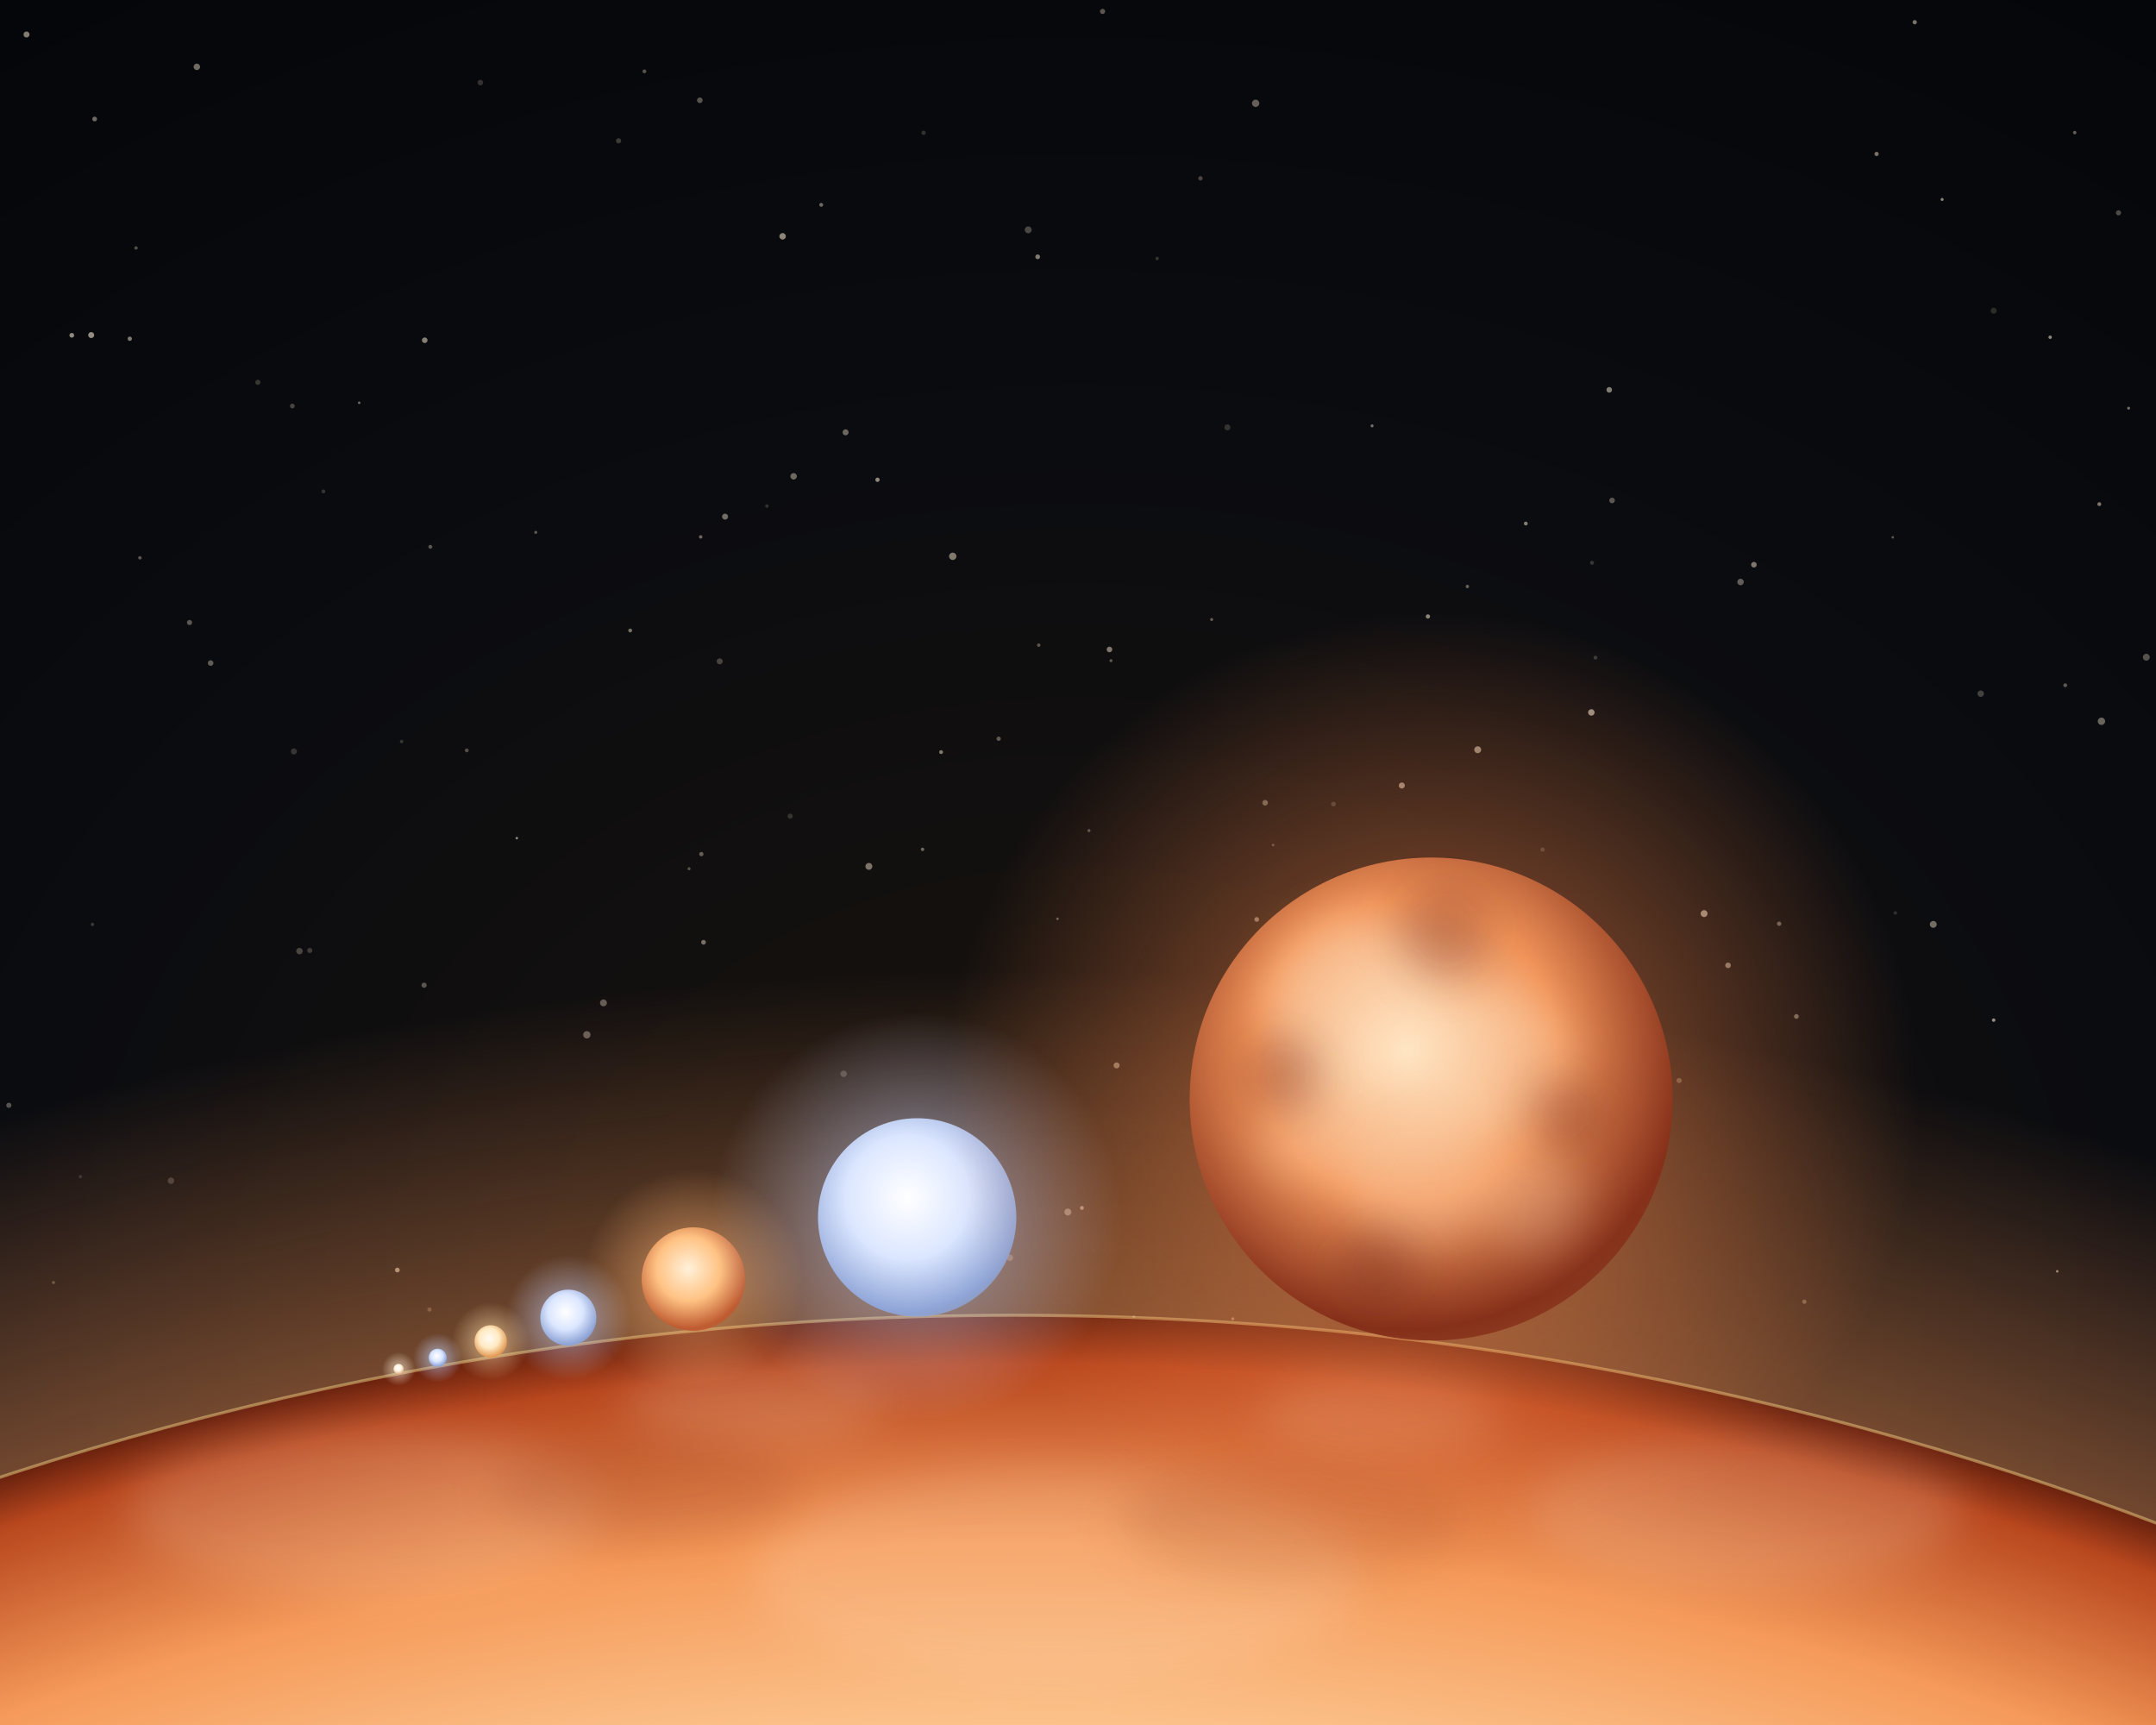
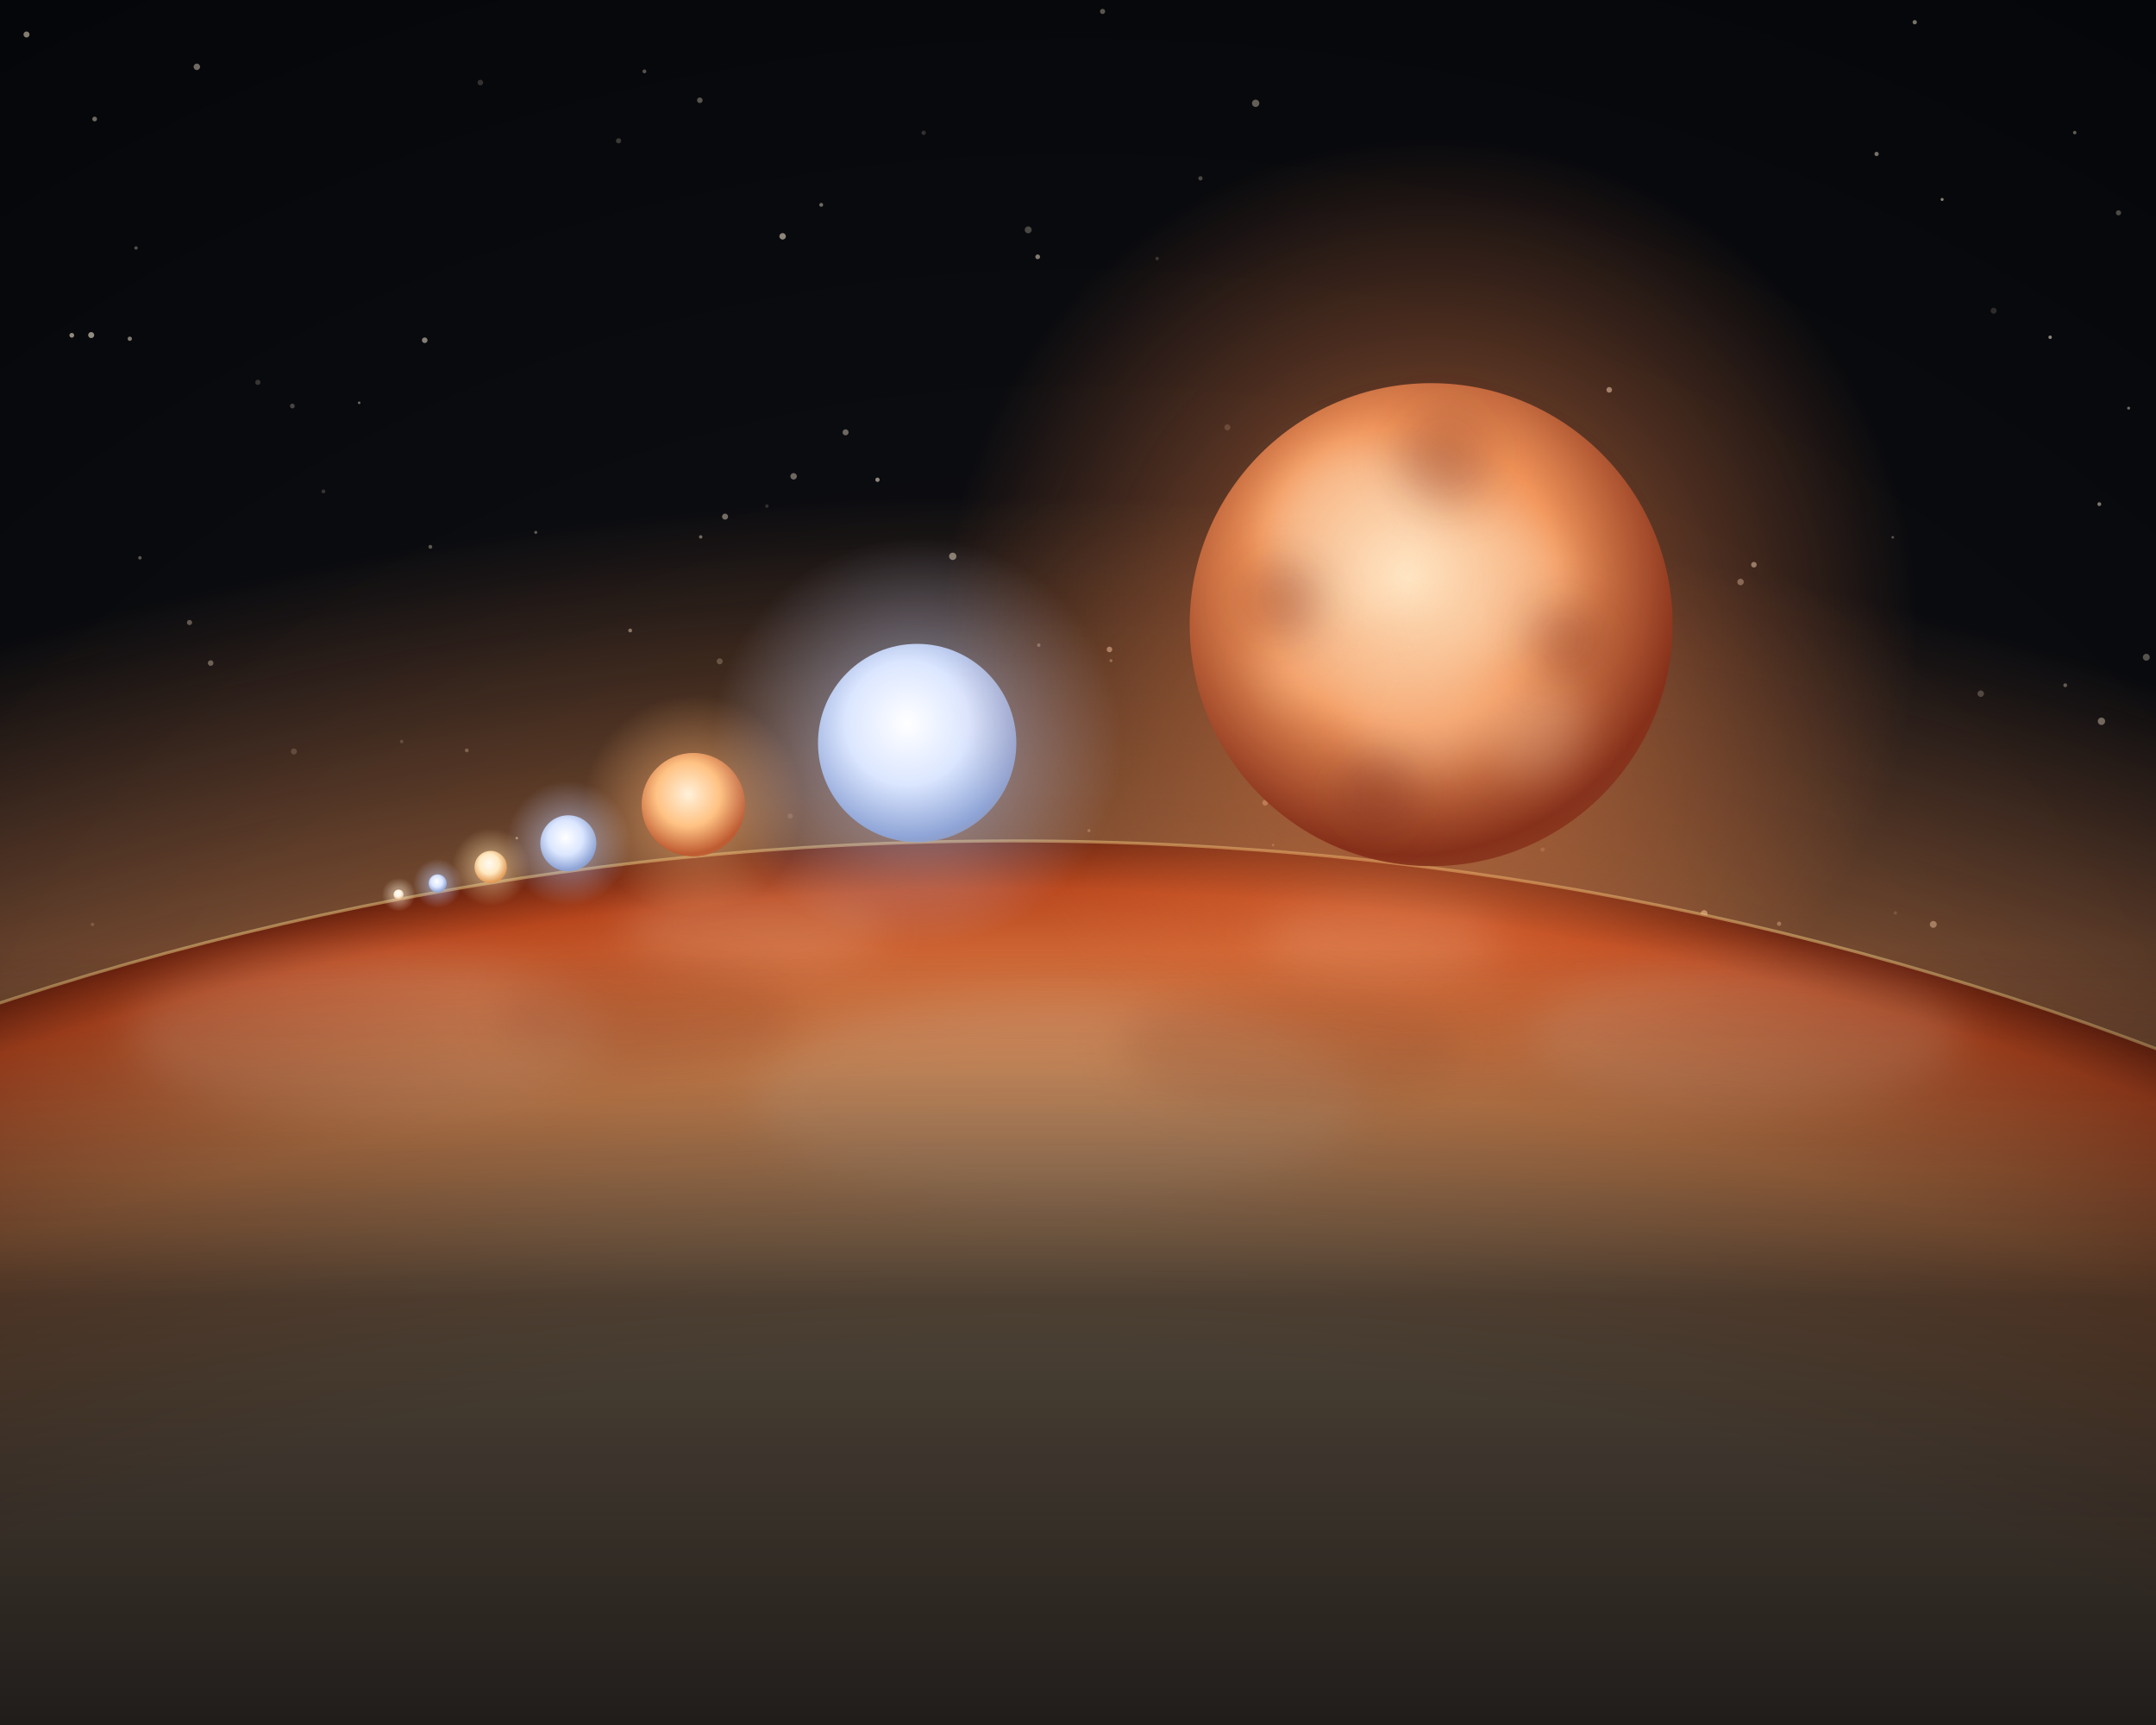
<svg xmlns="http://www.w3.org/2000/svg" width="1000" height="800" viewBox="0 0 1000 800" fill="none">
  <defs>
    <radialGradient id="sky" cx=".5" cy=".75" r=".9">
      <stop stop-color="#1a130d" />
      <stop offset=".55" stop-color="#0b0c10" />
      <stop offset="1" stop-color="#050609" />
    </radialGradient>
    <radialGradient id="f-blue" cx=".45" cy=".4" r=".62">
      <stop stop-color="#ffffff" />
      <stop offset=".5" stop-color="#dbe6ff" />
      <stop offset=".93" stop-color="#8ea4d6" />
      <stop offset="1" stop-color="#8ea4d6" stop-opacity=".8" />
    </radialGradient>
    <radialGradient id="g-blue">
      <stop offset=".42" stop-color="#c4d4ff" stop-opacity=".38" />
      <stop offset="1" stop-color="#c4d4ff" stop-opacity="0" />
    </radialGradient>
    <radialGradient id="f-white" cx=".45" cy=".4" r=".62">
      <stop stop-color="#ffffff" />
      <stop offset=".5" stop-color="#fff4e4" />
      <stop offset=".93" stop-color="#e2b484" />
      <stop offset="1" stop-color="#e2b484" stop-opacity=".8" />
    </radialGradient>
    <radialGradient id="g-white">
      <stop offset=".42" stop-color="#fff1dc" stop-opacity=".38" />
      <stop offset="1" stop-color="#fff1dc" stop-opacity="0" />
    </radialGradient>
    <radialGradient id="f-sun" cx=".45" cy=".4" r=".62">
      <stop stop-color="#fffbf2" />
      <stop offset=".5" stop-color="#ffe9c2" />
      <stop offset=".93" stop-color="#e39a55" />
      <stop offset="1" stop-color="#e39a55" stop-opacity=".8" />
    </radialGradient>
    <radialGradient id="g-sun">
      <stop offset=".42" stop-color="#ffe2b0" stop-opacity=".38" />
      <stop offset="1" stop-color="#ffe2b0" stop-opacity="0" />
    </radialGradient>
    <radialGradient id="f-orange" cx=".45" cy=".4" r=".62">
      <stop stop-color="#fff1da" />
      <stop offset=".5" stop-color="#ffc283" />
      <stop offset=".93" stop-color="#bf5b31" />
      <stop offset="1" stop-color="#bf5b31" stop-opacity=".8" />
    </radialGradient>
    <radialGradient id="g-orange">
      <stop offset=".42" stop-color="#ffb878" stop-opacity=".38" />
      <stop offset="1" stop-color="#ffb878" stop-opacity="0" />
    </radialGradient>
    <radialGradient id="f-red" cx=".45" cy=".4" r=".62">
      <stop stop-color="#ffe4c2" />
      <stop offset=".5" stop-color="#f2955a" />
      <stop offset=".93" stop-color="#86301a" />
      <stop offset="1" stop-color="#86301a" stop-opacity=".8" />
    </radialGradient>
    <radialGradient id="g-red">
      <stop offset=".42" stop-color="#ff8a4c" stop-opacity=".38" />
      <stop offset="1" stop-color="#ff8a4c" stop-opacity="0" />
    </radialGradient>
    <filter id="soft" x="-50%" y="-50%" width="200%" height="200%">
      <feGaussianBlur stdDeviation="10" />
    </filter>
    <radialGradient id="ground" cx="470" cy="2110" r="1500" gradientUnits="userSpaceOnUse">
      <stop offset=".84" stop-color="#ffd9a6" />
      <stop offset=".93" stop-color="#f59a5a" />
      <stop offset=".985" stop-color="#b8471e" />
      <stop offset="1" stop-color="#6a220e" />
    </radialGradient>
    <radialGradient id="haze" cx="470" cy="2110" r="1660" gradientUnits="userSpaceOnUse">
      <stop offset="0.904" stop-color="#ff9a5a" stop-opacity=".42" />
      <stop offset="1" stop-color="#ff9a5a" stop-opacity="0" />
    </radialGradient>
+     <linearGradient id="foot" x1="0" y1="440" x2="0" y2="800" gradientUnits="userSpaceOnUse">
+       <stop stop-color="#08080b" stop-opacity="0" />
+       <stop offset=".45" stop-color="#08080b" stop-opacity=".72" />
+       <stop offset="1" stop-color="#08080b" stop-opacity=".9" />
+     </linearGradient>
    <clipPath id="disc">
      <circle cx="470" cy="2110" r="1500" />
    </clipPath>
  </defs>
  <path fill="url(#sky)" d="M0 0h1000v800H0z" />
  <circle cx="368.1" cy="220.9" r="1.5" fill="#f3e6cf" opacity="0.42" />
  <circle cx="661.7" cy="531.3" r="1.4" fill="#f3e6cf" opacity="0.26" />
  <circle cx="24.8" cy="594.8" r="0.7" fill="#f3e6cf" opacity="0.29" />
  <circle cx="536.7" cy="119.9" r="0.8" fill="#f3e6cf" opacity="0.19" />
  <circle cx="556.8" cy="82.7" r="1.0" fill="#f3e6cf" opacity="0.28" />
  <circle cx="682.9" cy="541.0" r="1.1" fill="#f3e6cf" opacity="0.48" />
  <circle cx="42.3" cy="155.4" r="1.4" fill="#f3e6cf" opacity="0.59" />
  <circle cx="888.1" cy="10.3" r="1.0" fill="#f3e6cf" opacity="0.48" />
  <circle cx="490.5" cy="426.1" r="0.6" fill="#f3e6cf" opacity="0.37" />
  <circle cx="684.7" cy="538.2" r="0.9" fill="#f3e6cf" opacity="0.53" />
  <circle cx="962.3" cy="61.5" r="0.8" fill="#f3e6cf" opacity="0.39" />
  <circle cx="682.7" cy="481.7" r="1.7" fill="#f3e6cf" opacity="0.52" />
  <circle cx="790.4" cy="423.7" r="1.6" fill="#f3e6cf" opacity="0.57" />
  <circle cx="325.0" cy="249.0" r="0.8" fill="#f3e6cf" opacity="0.42" />
  <circle cx="707.7" cy="242.8" r="0.9" fill="#f3e6cf" opacity="0.52" />
  <circle cx="476.9" cy="106.6" r="1.6" fill="#f3e6cf" opacity="0.28" />
  <circle cx="363.0" cy="109.6" r="1.5" fill="#f3e6cf" opacity="0.56" />
  <circle cx="138.9" cy="441.1" r="1.5" fill="#f3e6cf" opacity="0.26" />
  <circle cx="973.7" cy="233.8" r="0.9" fill="#f3e6cf" opacity="0.49" />
  <circle cx="427.9" cy="393.9" r="0.8" fill="#f3e6cf" opacity="0.41" />
  <circle cx="4.1" cy="512.6" r="1.2" fill="#f3e6cf" opacity="0.33" />
  <circle cx="813.5" cy="261.9" r="1.3" fill="#f3e6cf" opacity="0.49" />
  <circle cx="680.6" cy="272.0" r="0.8" fill="#f3e6cf" opacity="0.38" />
  <circle cx="336.3" cy="239.6" r="1.4" fill="#f3e6cf" opacity="0.44" />
  <circle cx="609.2" cy="500.4" r="0.8" fill="#f3e6cf" opacity="0.17" />
  <circle cx="501.8" cy="560.2" r="0.9" fill="#f3e6cf" opacity="0.56" />
  <circle cx="833.2" cy="471.4" r="1.1" fill="#f3e6cf" opacity="0.40" />
  <circle cx="636.4" cy="197.5" r="0.7" fill="#f3e6cf" opacity="0.46" />
  <circle cx="407.0" cy="222.5" r="1.0" fill="#f3e6cf" opacity="0.57" />
  <circle cx="974.7" cy="334.5" r="1.7" fill="#f3e6cf" opacity="0.41" />
  <circle cx="184.3" cy="589.0" r="1.1" fill="#f3e6cf" opacity="0.60" />
  <circle cx="571.8" cy="611.6" r="0.7" fill="#f3e6cf" opacity="0.46" />
  <circle cx="982.6" cy="98.7" r="1.2" fill="#f3e6cf" opacity="0.30" />
  <circle cx="355.7" cy="234.7" r="0.8" fill="#f3e6cf" opacity="0.17" />
  <circle cx="326.3" cy="437.0" r="1.1" fill="#f3e6cf" opacity="0.45" />
  <circle cx="136.3" cy="348.5" r="1.4" fill="#f3e6cf" opacity="0.19" />
  <circle cx="511.4" cy="5.3" r="1.2" fill="#f3e6cf" opacity="0.35" />
  <circle cx="42.9" cy="428.7" r="0.8" fill="#f3e6cf" opacity="0.20" />
  <circle cx="900.8" cy="92.5" r="0.7" fill="#f3e6cf" opacity="0.56" />
  <circle cx="807.3" cy="269.9" r="1.5" fill="#f3e6cf" opacity="0.38" />
  <circle cx="525.9" cy="610.9" r="0.7" fill="#f3e6cf" opacity="0.58" />
  <circle cx="248.5" cy="246.9" r="0.7" fill="#f3e6cf" opacity="0.36" />
  <circle cx="239.7" cy="388.7" r="0.6" fill="#f3e6cf" opacity="0.55" />
  <circle cx="143.7" cy="440.8" r="1.2" fill="#f3e6cf" opacity="0.21" />
  <circle cx="33.3" cy="155.5" r="1.1" fill="#f3e6cf" opacity="0.58" />
  <circle cx="292.3" cy="292.4" r="0.9" fill="#f3e6cf" opacity="0.45" />
  <circle cx="63.1" cy="115.0" r="0.8" fill="#f3e6cf" opacity="0.32" />
  <circle cx="662.3" cy="285.9" r="1.0" fill="#f3e6cf" opacity="0.55" />
  <circle cx="924.7" cy="473.1" r="0.8" fill="#f3e6cf" opacity="0.60" />
  <circle cx="590.5" cy="391.9" r="0.6" fill="#f3e6cf" opacity="0.28" />
  <circle cx="957.9" cy="317.8" r="0.9" fill="#f3e6cf" opacity="0.35" />
  <circle cx="428.4" cy="61.6" r="1.0" fill="#f3e6cf" opacity="0.18" />
  <circle cx="896.7" cy="428.7" r="1.6" fill="#f3e6cf" opacity="0.44" />
  <circle cx="715.5" cy="394.0" r="1.0" fill="#f3e6cf" opacity="0.19" />
  <circle cx="877.9" cy="249.2" r="0.6" fill="#f3e6cf" opacity="0.33" />
  <circle cx="716.2" cy="480.5" r="1.4" fill="#f3e6cf" opacity="0.58" />
  <circle cx="582.4" cy="47.9" r="1.7" fill="#f3e6cf" opacity="0.39" />
  <circle cx="738.1" cy="330.4" r="1.5" fill="#f3e6cf" opacity="0.59" />
  <circle cx="495.3" cy="562.1" r="1.6" fill="#f3e6cf" opacity="0.43" />
  <circle cx="325.3" cy="396.1" r="1.0" fill="#f3e6cf" opacity="0.37" />
  <circle cx="87.9" cy="288.7" r="1.2" fill="#f3e6cf" opacity="0.35" />
  <circle cx="801.5" cy="447.7" r="1.3" fill="#f3e6cf" opacity="0.48" />
  <circle cx="196.7" cy="456.9" r="1.2" fill="#f3e6cf" opacity="0.33" />
  <circle cx="199.6" cy="253.6" r="0.9" fill="#f3e6cf" opacity="0.34" />
  <circle cx="272.2" cy="479.9" r="1.7" fill="#f3e6cf" opacity="0.36" />
  <circle cx="481.3" cy="119.1" r="1.1" fill="#f3e6cf" opacity="0.51" />
  <circle cx="468.4" cy="583.3" r="1.5" fill="#f3e6cf" opacity="0.29" />
  <circle cx="879.1" cy="423.4" r="0.8" fill="#f3e6cf" opacity="0.16" />
  <circle cx="609.4" cy="576.9" r="1.6" fill="#f3e6cf" opacity="0.38" />
  <circle cx="150.0" cy="227.9" r="0.9" fill="#f3e6cf" opacity="0.19" />
  <circle cx="186.3" cy="343.9" r="0.8" fill="#f3e6cf" opacity="0.19" />
  <circle cx="481.8" cy="299.2" r="0.8" fill="#f3e6cf" opacity="0.33" />
  <circle cx="391.3" cy="498.0" r="1.5" fill="#f3e6cf" opacity="0.23" />
  <circle cx="505.1" cy="385.2" r="0.7" fill="#f3e6cf" opacity="0.33" />
  <circle cx="366.5" cy="378.5" r="1.2" fill="#f3e6cf" opacity="0.17" />
  <circle cx="119.6" cy="177.3" r="1.2" fill="#f3e6cf" opacity="0.20" />
  <circle cx="392.2" cy="200.5" r="1.4" fill="#f3e6cf" opacity="0.42" />
  <circle cx="380.9" cy="95.0" r="0.9" fill="#f3e6cf" opacity="0.44" />
  <circle cx="950.9" cy="156.4" r="0.8" fill="#f3e6cf" opacity="0.57" />
  <circle cx="685.4" cy="347.7" r="1.6" fill="#f3e6cf" opacity="0.54" />
  <circle cx="514.6" cy="301.2" r="1.3" fill="#f3e6cf" opacity="0.49" />
  <circle cx="333.8" cy="306.7" r="1.4" fill="#f3e6cf" opacity="0.25" />
  <circle cx="298.9" cy="33.1" r="0.9" fill="#f3e6cf" opacity="0.33" />
  <circle cx="515.3" cy="306.4" r="0.7" fill="#f3e6cf" opacity="0.35" />
  <circle cx="918.7" cy="321.7" r="1.5" fill="#f3e6cf" opacity="0.25" />
  <circle cx="652.4" cy="447.1" r="0.8" fill="#f3e6cf" opacity="0.44" />
  <circle cx="60.2" cy="157.1" r="1.0" fill="#f3e6cf" opacity="0.51" />
  <circle cx="43.9" cy="55.2" r="1.1" fill="#f3e6cf" opacity="0.44" />
  <circle cx="751.2" cy="516.3" r="1.3" fill="#f3e6cf" opacity="0.47" />
  <circle cx="441.9" cy="258.0" r="1.7" fill="#f3e6cf" opacity="0.49" />
  <circle cx="279.9" cy="465.1" r="1.6" fill="#f3e6cf" opacity="0.36" />
  <circle cx="740.0" cy="305.0" r="0.9" fill="#f3e6cf" opacity="0.21" />
  <circle cx="924.7" cy="144.1" r="1.4" fill="#f3e6cf" opacity="0.16" />
  <circle cx="222.8" cy="38.3" r="1.3" fill="#f3e6cf" opacity="0.19" />
  <circle cx="825.2" cy="428.4" r="1.0" fill="#f3e6cf" opacity="0.37" />
  <circle cx="319.6" cy="402.9" r="0.7" fill="#f3e6cf" opacity="0.32" />
  <circle cx="463.2" cy="342.6" r="1.0" fill="#f3e6cf" opacity="0.35" />
  <circle cx="954.2" cy="589.6" r="0.6" fill="#f3e6cf" opacity="0.55" />
  <circle cx="987.3" cy="189.3" r="0.7" fill="#f3e6cf" opacity="0.43" />
  <circle cx="91.3" cy="31.0" r="1.5" fill="#f3e6cf" opacity="0.44" />
  <circle cx="324.6" cy="46.5" r="1.3" fill="#f3e6cf" opacity="0.34" />
  <circle cx="569.3" cy="198.2" r="1.4" fill="#f3e6cf" opacity="0.18" />
  <circle cx="199.2" cy="607.3" r="1.0" fill="#f3e6cf" opacity="0.24" />
  <circle cx="166.6" cy="186.8" r="0.6" fill="#f3e6cf" opacity="0.44" />
  <circle cx="870.4" cy="71.4" r="1.0" fill="#f3e6cf" opacity="0.47" />
  <circle cx="746.4" cy="180.8" r="1.3" fill="#f3e6cf" opacity="0.52" />
  <circle cx="216.5" cy="348.0" r="0.9" fill="#f3e6cf" opacity="0.30" />
  <circle cx="747.7" cy="232.1" r="1.3" fill="#f3e6cf" opacity="0.34" />
  <circle cx="652.5" cy="524.5" r="0.7" fill="#f3e6cf" opacity="0.53" />
  <circle cx="135.6" cy="188.3" r="1.1" fill="#f3e6cf" opacity="0.27" />
  <circle cx="286.9" cy="65.3" r="1.2" fill="#f3e6cf" opacity="0.22" />
  <circle cx="97.7" cy="307.5" r="1.3" fill="#f3e6cf" opacity="0.37" />
  <circle cx="37.3" cy="545.7" r="0.8" fill="#f3e6cf" opacity="0.15" />
  <circle cx="436.5" cy="348.8" r="0.9" fill="#f3e6cf" opacity="0.49" />
  <circle cx="738.4" cy="261.0" r="0.9" fill="#f3e6cf" opacity="0.20" />
  <circle cx="836.9" cy="603.7" r="1.0" fill="#f3e6cf" opacity="0.32" />
  <circle cx="64.9" cy="258.7" r="0.8" fill="#f3e6cf" opacity="0.35" />
  <circle cx="79.3" cy="547.6" r="1.5" fill="#f3e6cf" opacity="0.21" />
  <circle cx="995.5" cy="304.8" r="1.6" fill="#f3e6cf" opacity="0.33" />
  <circle cx="403.0" cy="401.8" r="1.6" fill="#f3e6cf" opacity="0.47" />
  <circle cx="12.3" cy="16.0" r="1.4" fill="#f3e6cf" opacity="0.52" />
  <circle cx="197.0" cy="157.8" r="1.3" fill="#f3e6cf" opacity="0.53" />
  <circle cx="582.9" cy="426.4" r="1.1" fill="#f3e6cf" opacity="0.48" />
  <circle cx="562.0" cy="287.3" r="0.7" fill="#f3e6cf" opacity="0.38" />
  <circle cx="517.9" cy="494.1" r="1.4" fill="#f3e6cf" opacity="0.46" />
  <circle cx="718.6" cy="472.5" r="1.0" fill="#f3e6cf" opacity="0.40" />
  <circle cx="618.5" cy="372.9" r="1.1" fill="#f3e6cf" opacity="0.19" />
  <circle cx="586.8" cy="372.3" r="1.3" fill="#f3e6cf" opacity="0.38" />
  <circle cx="778.8" cy="501.1" r="1.2" fill="#f3e6cf" opacity="0.29" />
  <circle cx="650.2" cy="364.3" r="1.4" fill="#f3e6cf" opacity="0.55" />
-   <circle cx="470" cy="2110" r="1660" fill="url(#haze)" />
-   <circle cx="470" cy="2110" r="1500" fill="url(#ground)" />
-   <g clip-path="url(#disc)" opacity=".45">
-     <ellipse cx="170" cy="700" rx="110" ry="38.5" fill="#fff0d8" opacity=".35" filter="url(#soft)" />
-     <ellipse cx="490" cy="730" rx="140" ry="49" fill="#fff0d8" opacity=".35" filter="url(#soft)" />
-     <ellipse cx="810" cy="700" rx="100" ry="35" fill="#fff0d8" opacity=".35" filter="url(#soft)" />
-     <ellipse cx="350" cy="650" rx="60" ry="21" fill="#fff0d8" opacity=".35" filter="url(#soft)" />
-     <ellipse cx="640" cy="655" rx="55" ry="19.25" fill="#fff0d8" opacity=".35" filter="url(#soft)" />
-     <ellipse cx="300" cy="690" rx="70" ry="24.5" fill="#7a2a12" opacity=".3" filter="url(#soft)" />
-     <ellipse cx="600" cy="705" rx="80" ry="28" fill="#7a2a12" opacity=".3" filter="url(#soft)" />
-     <ellipse cx="890" cy="660" rx="50" ry="17.5" fill="#7a2a12" opacity=".3" filter="url(#soft)" />
+   <g transform="translate(0 -220)">
+     <circle cx="470" cy="2110" r="1660" fill="url(#haze)" />
+     <circle cx="470" cy="2110" r="1500" fill="url(#ground)" />
+     <g clip-path="url(#disc)" opacity=".45">
+       <ellipse cx="170" cy="700" rx="110" ry="38.5" fill="#fff0d8" opacity=".35" filter="url(#soft)" />
+       <ellipse cx="490" cy="730" rx="140" ry="49" fill="#fff0d8" opacity=".35" filter="url(#soft)" />
+       <ellipse cx="810" cy="700" rx="100" ry="35" fill="#fff0d8" opacity=".35" filter="url(#soft)" />
+       <ellipse cx="350" cy="650" rx="60" ry="21" fill="#fff0d8" opacity=".35" filter="url(#soft)" />
+       <ellipse cx="640" cy="655" rx="55" ry="19.25" fill="#fff0d8" opacity=".35" filter="url(#soft)" />
+       <ellipse cx="300" cy="690" rx="70" ry="24.5" fill="#7a2a12" opacity=".3" filter="url(#soft)" />
+       <ellipse cx="600" cy="705" rx="80" ry="28" fill="#7a2a12" opacity=".3" filter="url(#soft)" />
+       <ellipse cx="890" cy="660" rx="50" ry="17.5" fill="#7a2a12" opacity=".3" filter="url(#soft)" />
+     </g>
+     <circle cx="470" cy="2110" r="1500" stroke="#e2c07a" stroke-opacity=".55" stroke-width="1.4" />
+     <circle cx="184.9" cy="634.9" r="7.8" fill="url(#g-white)" />
+     <circle cx="184.9" cy="634.9" r="2.4" fill="url(#f-white)" />
+     <circle cx="203.0" cy="629.7" r="11.4" fill="url(#g-blue)" />
+     <circle cx="203.0" cy="629.7" r="4.2" fill="url(#f-blue)" />
+     <circle cx="227.6" cy="622.1" r="18.0" fill="url(#g-sun)" />
+     <circle cx="227.6" cy="622.1" r="7.5" fill="url(#f-sun)" />
+     <circle cx="263.6" cy="611.1" r="29.0" fill="url(#g-blue)" />
+     <circle cx="263.6" cy="611.1" r="13.0" fill="url(#f-blue)" />
+     <circle cx="321.6" cy="593.2" r="51.0" fill="url(#g-orange)" />
+     <circle cx="321.6" cy="593.2" r="24.0" fill="url(#f-orange)" />
+     <circle cx="425.4" cy="564.6" r="95.0" fill="url(#g-blue)" />
+     <circle cx="425.4" cy="564.6" r="46.0" fill="url(#f-blue)" />
+     <circle cx="663.8" cy="509.7" r="227.0" fill="url(#g-red)" />
+     <circle cx="663.8" cy="509.7" r="112.0" fill="url(#f-red)" />
+     <circle cx="627.936" cy="467.129" r="40.32" fill="#ffe8c8" opacity="0.34" filter="url(#soft)" />
+     <circle cx="695.136" cy="494.009" r="34.72" fill="#ffe8c8" opacity="0.3" filter="url(#soft)" />
+     <circle cx="657.056" cy="545.529" r="33.6" fill="#ffe8c8" opacity="0.26" filter="url(#soft)" />
+     <circle cx="710.816" cy="556.729" r="24.64" fill="#ffe8c8" opacity="0.2" filter="url(#soft)" />
+     <circle cx="607.776" cy="525.369" r="24.64" fill="#ffe8c8" opacity="0.22" filter="url(#soft)" />
+     <circle cx="670.496" cy="431.289" r="22.4" fill="#6e2412" opacity=".32" filter="url(#soft)" />
+     <circle cx="594.336" cy="498.489" r="19.04" fill="#6e2412" opacity=".32" filter="url(#soft)" />
+     <circle cx="725.376" cy="516.409" r="17.92" fill="#6e2412" opacity=".32" filter="url(#soft)" />
+     <circle cx="639.136" cy="588.089" r="19.04" fill="#6e2412" opacity=".32" filter="url(#soft)" />
  </g>
-   <circle cx="470" cy="2110" r="1500" stroke="#e2c07a" stroke-opacity=".55" stroke-width="1.4" />
-   <circle cx="184.9" cy="634.9" r="7.8" fill="url(#g-white)" />
-   <circle cx="184.9" cy="634.9" r="2.4" fill="url(#f-white)" />
-   <circle cx="203.0" cy="629.7" r="11.4" fill="url(#g-blue)" />
-   <circle cx="203.0" cy="629.7" r="4.2" fill="url(#f-blue)" />
-   <circle cx="227.6" cy="622.1" r="18.0" fill="url(#g-sun)" />
-   <circle cx="227.6" cy="622.1" r="7.5" fill="url(#f-sun)" />
-   <circle cx="263.6" cy="611.1" r="29.0" fill="url(#g-blue)" />
-   <circle cx="263.6" cy="611.1" r="13.0" fill="url(#f-blue)" />
-   <circle cx="321.6" cy="593.2" r="51.0" fill="url(#g-orange)" />
-   <circle cx="321.6" cy="593.2" r="24.0" fill="url(#f-orange)" />
-   <circle cx="425.4" cy="564.6" r="95.0" fill="url(#g-blue)" />
-   <circle cx="425.4" cy="564.6" r="46.0" fill="url(#f-blue)" />
-   <circle cx="663.8" cy="509.7" r="227.0" fill="url(#g-red)" />
-   <circle cx="663.8" cy="509.7" r="112.0" fill="url(#f-red)" />
-   <circle cx="627.936" cy="467.129" r="40.32" fill="#ffe8c8" opacity="0.34" filter="url(#soft)" />
-   <circle cx="695.136" cy="494.009" r="34.72" fill="#ffe8c8" opacity="0.3" filter="url(#soft)" />
-   <circle cx="657.056" cy="545.529" r="33.6" fill="#ffe8c8" opacity="0.26" filter="url(#soft)" />
-   <circle cx="710.816" cy="556.729" r="24.64" fill="#ffe8c8" opacity="0.2" filter="url(#soft)" />
-   <circle cx="607.776" cy="525.369" r="24.64" fill="#ffe8c8" opacity="0.22" filter="url(#soft)" />
-   <circle cx="670.496" cy="431.289" r="22.4" fill="#6e2412" opacity=".32" filter="url(#soft)" />
-   <circle cx="594.336" cy="498.489" r="19.04" fill="#6e2412" opacity=".32" filter="url(#soft)" />
-   <circle cx="725.376" cy="516.409" r="17.92" fill="#6e2412" opacity=".32" filter="url(#soft)" />
-   <circle cx="639.136" cy="588.089" r="19.04" fill="#6e2412" opacity=".32" filter="url(#soft)" />
+   <path fill="url(#foot)" d="M0 440h1000v360H0z" />
</svg>
